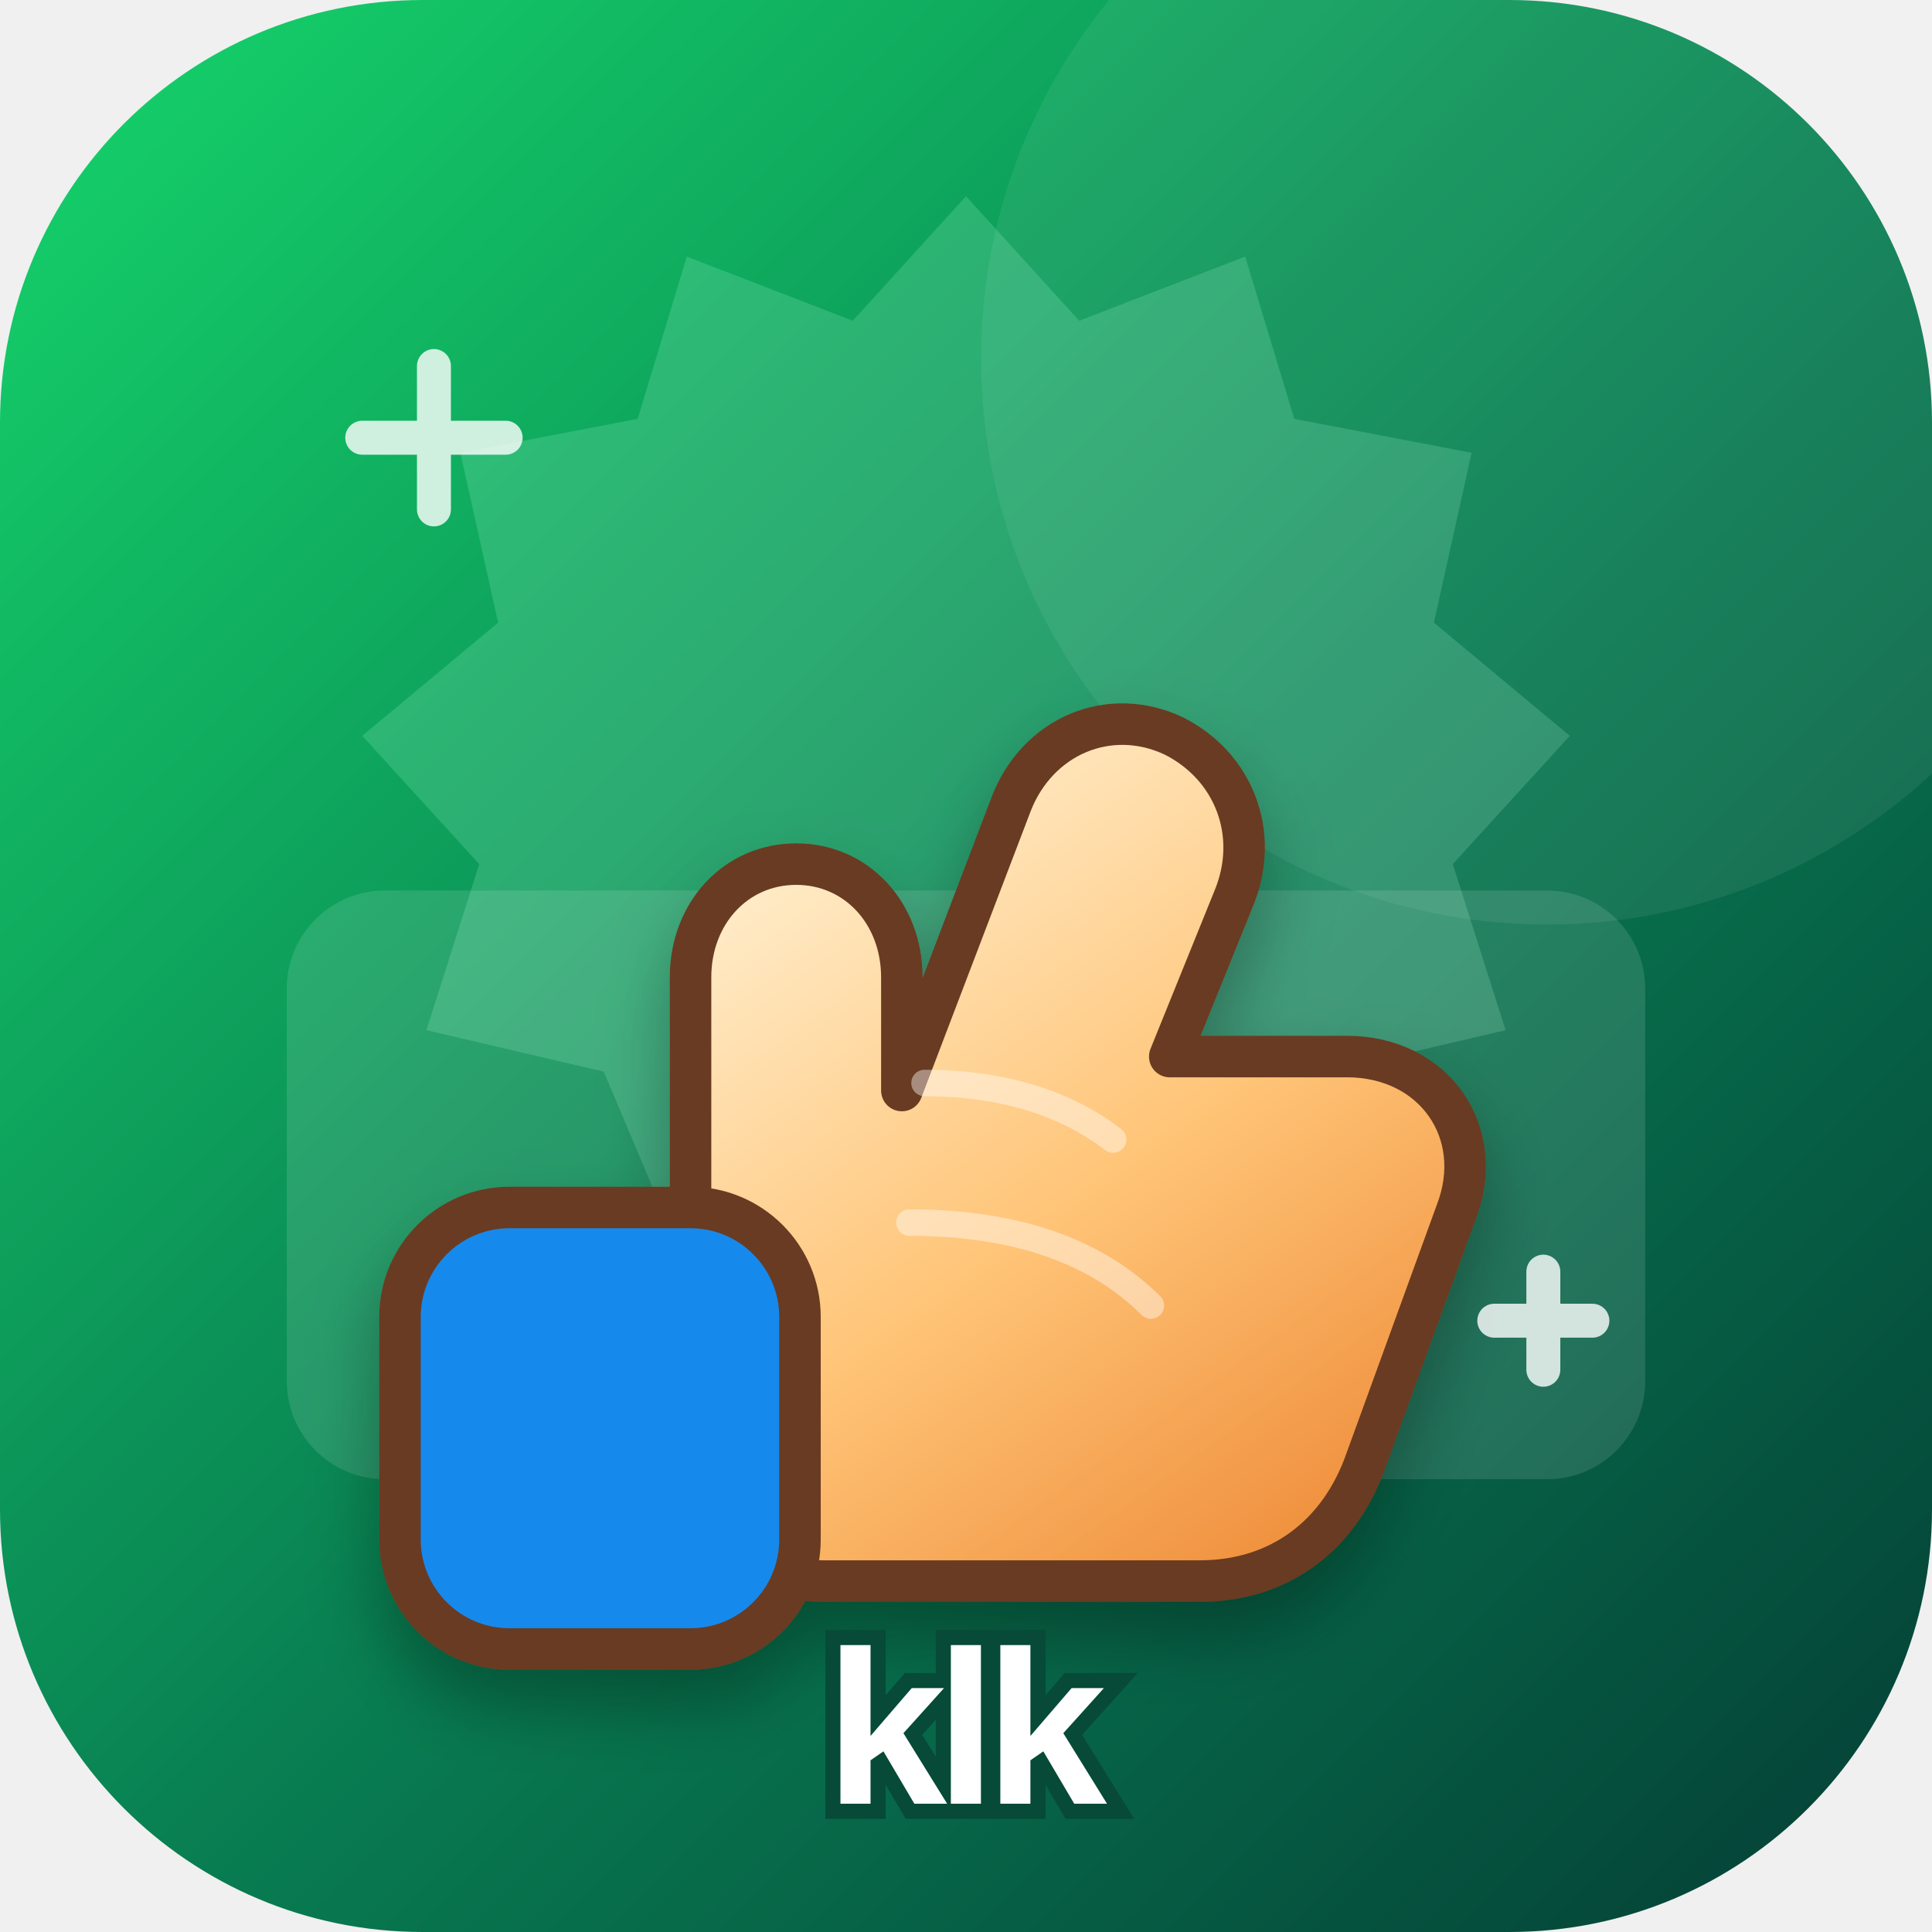
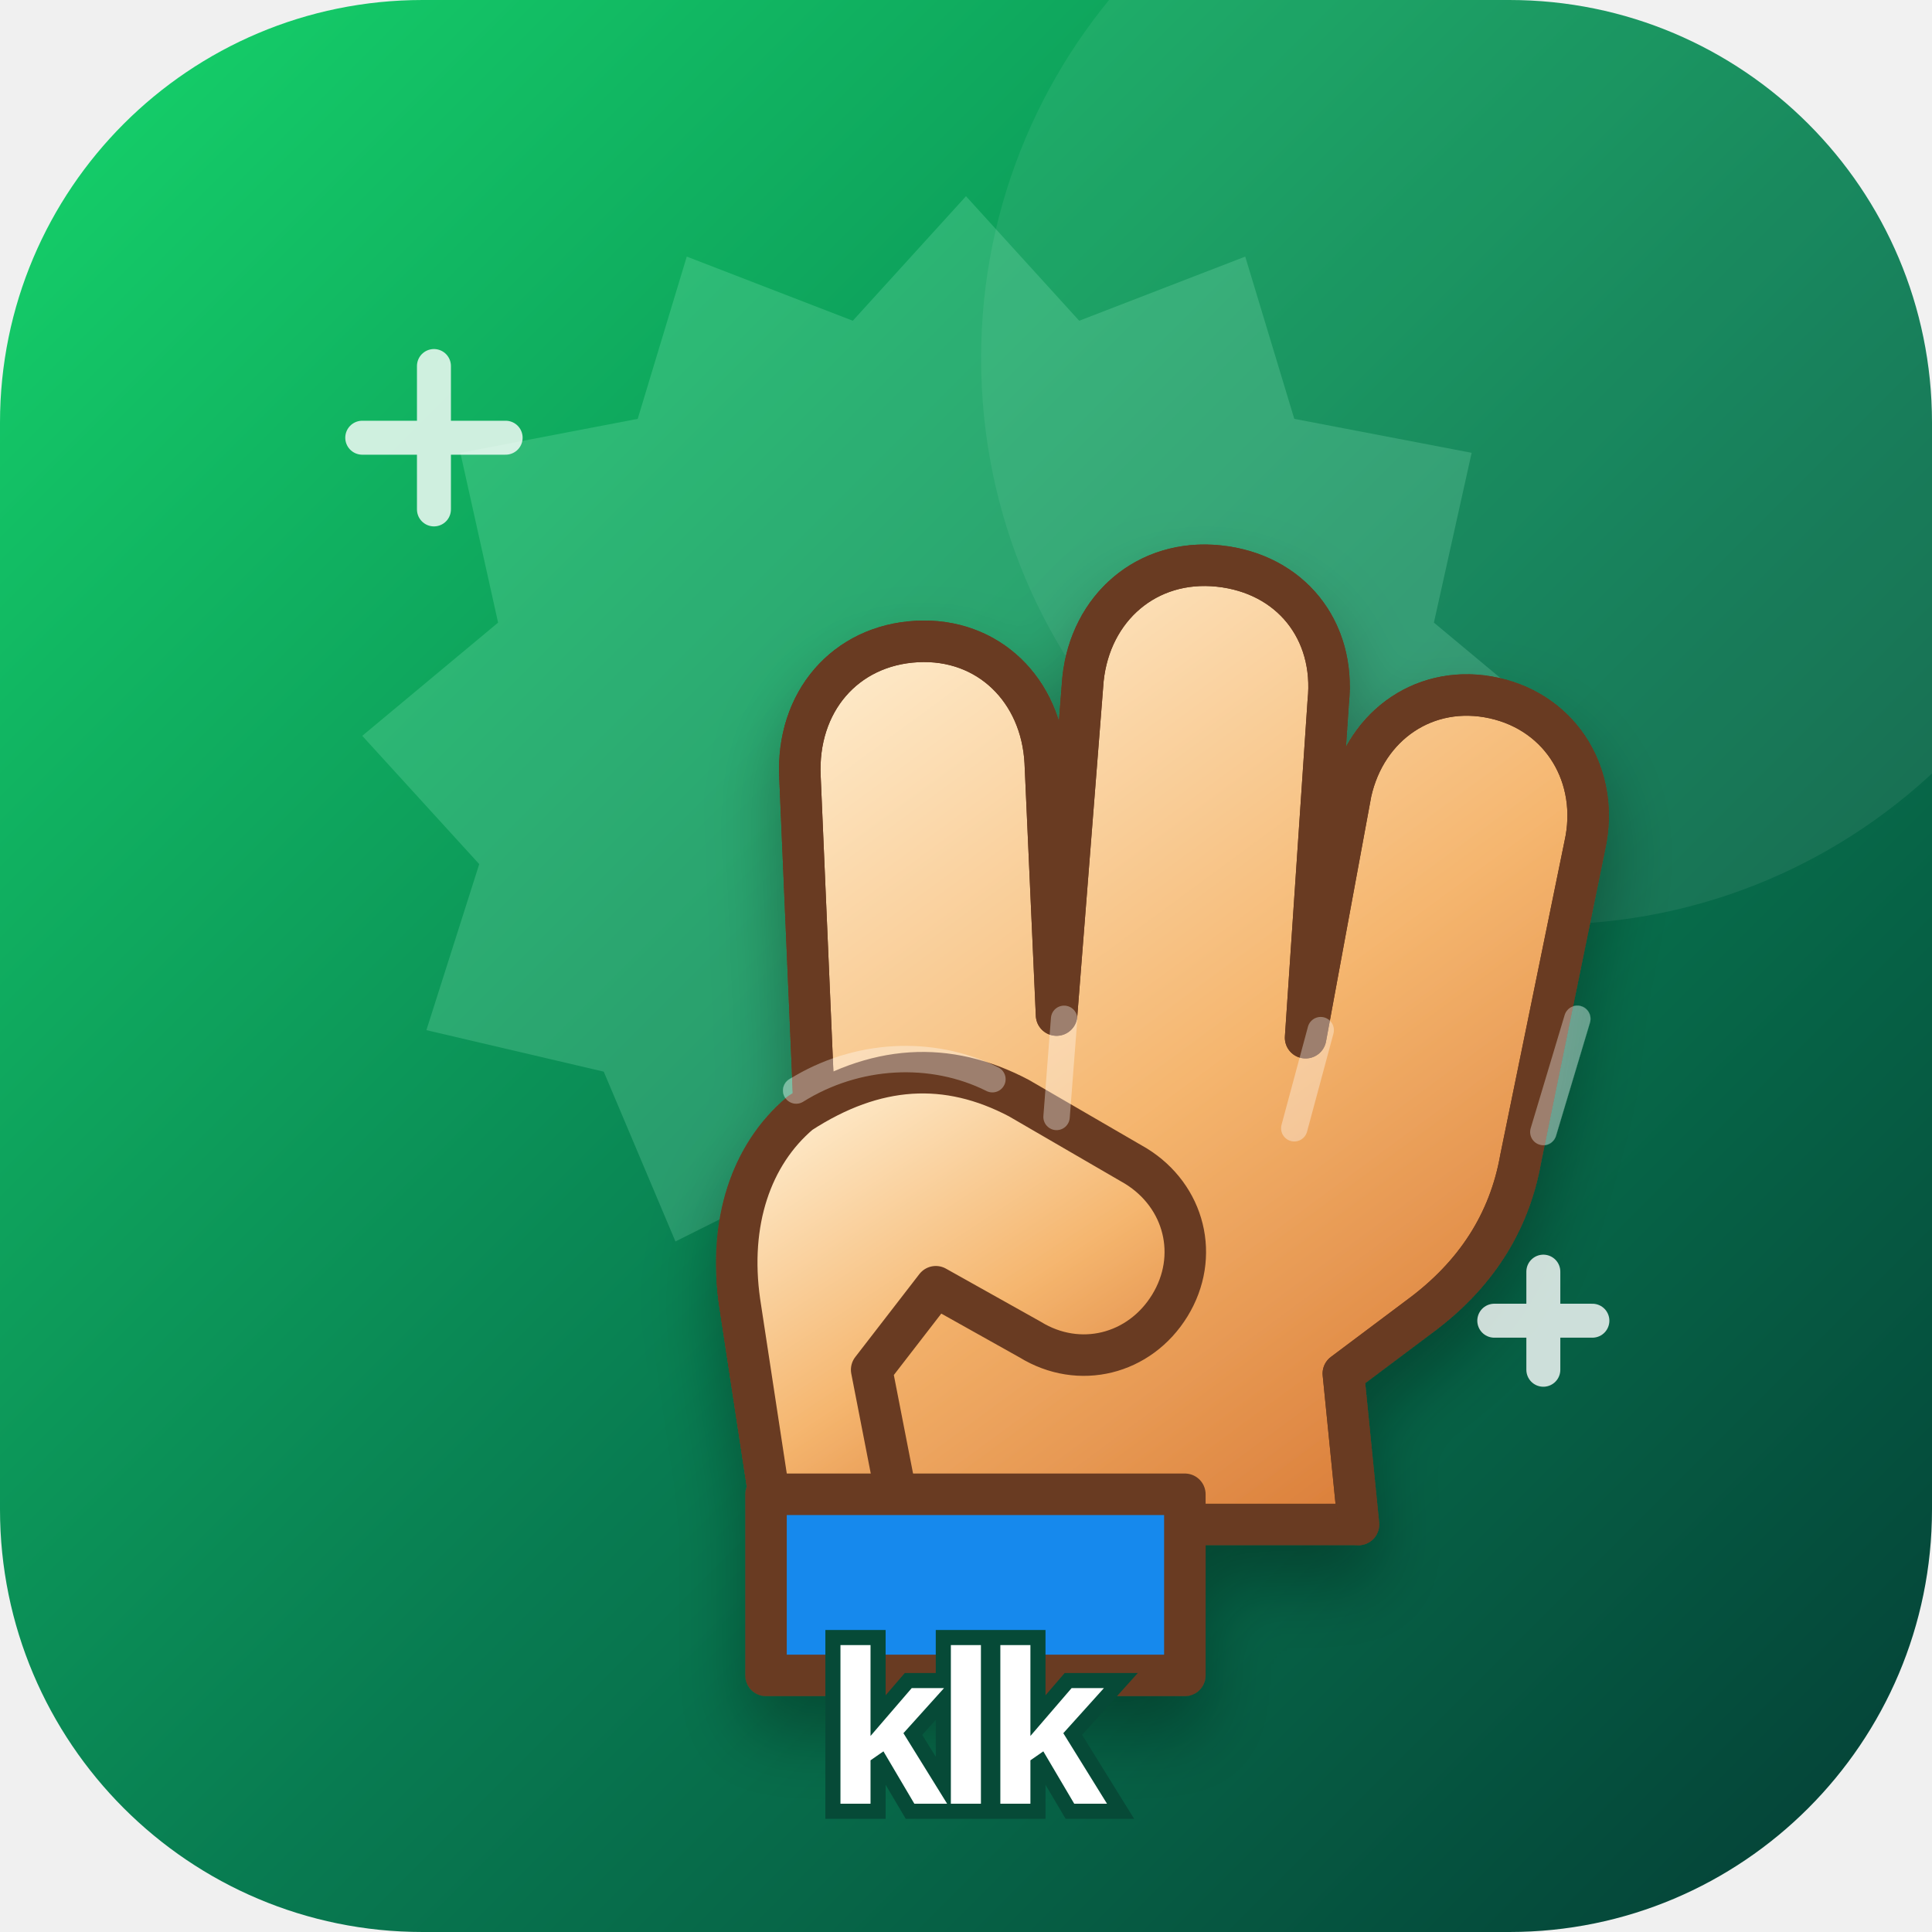
- <svg xmlns="http://www.w3.org/2000/svg" viewBox="0 0 512 512">
+ <svg xmlns="http://www.w3.org/2000/svg" viewBox="0 0 512 512" role="img" aria-label="klk, puño levantado">
  <defs>
    <linearGradient id="bg" x1="0" y1="0" x2="1" y2="1">
      <stop stop-color="#16d66b" />
      <stop offset=".55" stop-color="#087b51" />
      <stop offset="1" stop-color="#043d35" />
    </linearGradient>
-     <linearGradient id="hand" x1=".15" y1="0" x2=".8" y2="1">
-       <stop stop-color="#fff4d9" />
-       <stop offset=".55" stop-color="#ffc477" />
-       <stop offset="1" stop-color="#ee8c39" />
+     <linearGradient id="skin" x1=".15" y1="0" x2=".8" y2="1">
+       <stop stop-color="#fff0d4" />
+       <stop offset=".55" stop-color="#f5b66f" />
+       <stop offset="1" stop-color="#d87935" />
    </linearGradient>
    <filter id="shadow" x="-30%" y="-30%" width="160%" height="170%">
      <feGaussianBlur in="SourceAlpha" stdDeviation="9" />
      <feOffset dy="10" />
      <feComponentTransfer>
        <feFuncA type="linear" slope=".3" />
      </feComponentTransfer>
      <feMerge>
        <feMergeNode />
        <feMergeNode in="SourceGraphic" />
      </feMerge>
    </filter>
  </defs>
  <rect width="512" height="512" rx="112" fill="url(#bg)" />
  <circle cx="410" cy="95" r="150" fill="#fff" opacity=".07" />
  <path d="M256 52 286 85 330 68 343 111 390 120 380 165 416 195 385 229 399 273 352 284 333 329 289 307 256 345 223 307 179 329 160 284 113 273 127 229 96 195 132 165 122 120 169 111 182 68 226 85Z" fill="#b8ffdc" opacity=".18" />
-   <path d="M102 236h308a26 26 0 0 1 26 26v104a26 26 0 0 1-26 26H102a26 26 0 0 1-26-26V262a26 26 0 0 1 26-26Z" fill="#fff" opacity=".12" />
  <g filter="url(#shadow)" stroke="#693b20" stroke-width="11" stroke-linejoin="round" stroke-linecap="round">
-     <path d="M183 337V259c0-17 12-30 28-30s28 13 28 30v30l29-76c7-18 26-26 43-18 16 8 23 26 16 43l-17 42h47c23 0 37 20 29 41l-24 66c-7 20-23 32-44 32H218c-20 0-35-16-35-36Z" fill="url(#hand)" />
-     <path d="M183 320h-48c-16 0-29 13-29 29v59c0 16 13 29 29 29h48c16 0 29-13 29-29v-59c0-16-13-29-29-29Z" fill="#1689ed" />
-     <path d="M245 287c20 0 37 5 50 15M241 324c29 0 50 8 64 22" fill="none" stroke="#fff" stroke-width="7" opacity=".42" />
+     <path d="M205 404 196 345c-3-20 5-36 20-46l-4-93c-1-20 12-35 31-36 19-1 33 13 34 32l3 67 7-89c2-19 17-32 36-30 19 2 31 17 29 36l-6 89 12-65c4-18 20-29 38-25 18 4 28 21 24 39l-17 83c-3 17-12 31-27 42l-20 15 4 40Z" fill="url(#skin)" />
+     <path d="M205 404 196 345c-3-20 5-36 20-46l-4-93c-1-20 12-35 31-36 19-1 33 13 34 32l3 67 7-89c2-19 17-32 36-30 19 2 31 17 29 36l-6 89 12-65c4-18 20-29 38-25 18 4 28 21 24 39l-17 83c-3 17-12 31-27 42l-20 15 4 40" fill="none" />
+     <path d="M212 295c20-13 39-14 58-4l31 18c13 8 17 24 9 37-8 13-24 17-37 9l-25-14-17 22 8 41H205l-9-59c-3-21 3-39 16-50Z" fill="url(#skin)" />
+     <path d="M211 289c16-10 36-11 52-3M282 270l-2 26M350 273l-7 26M418 270l-9 30" fill="none" stroke="#fff" stroke-width="7" opacity=".35" />
+     <path d="M203 396h111v48H203z" fill="#1689ed" />
  </g>
  <path d="M96 116h38M115 97v38M396 350h26M409 337v26" stroke="#fff" stroke-width="9" stroke-linecap="round" opacity=".8" />
  <text x="256" y="478" text-anchor="middle" font-family="Arial,Helvetica,sans-serif" font-size="58" font-weight="900" letter-spacing="-3" fill="#fff" stroke="#064a37" stroke-width="8" paint-order="stroke">klk</text>
</svg>
